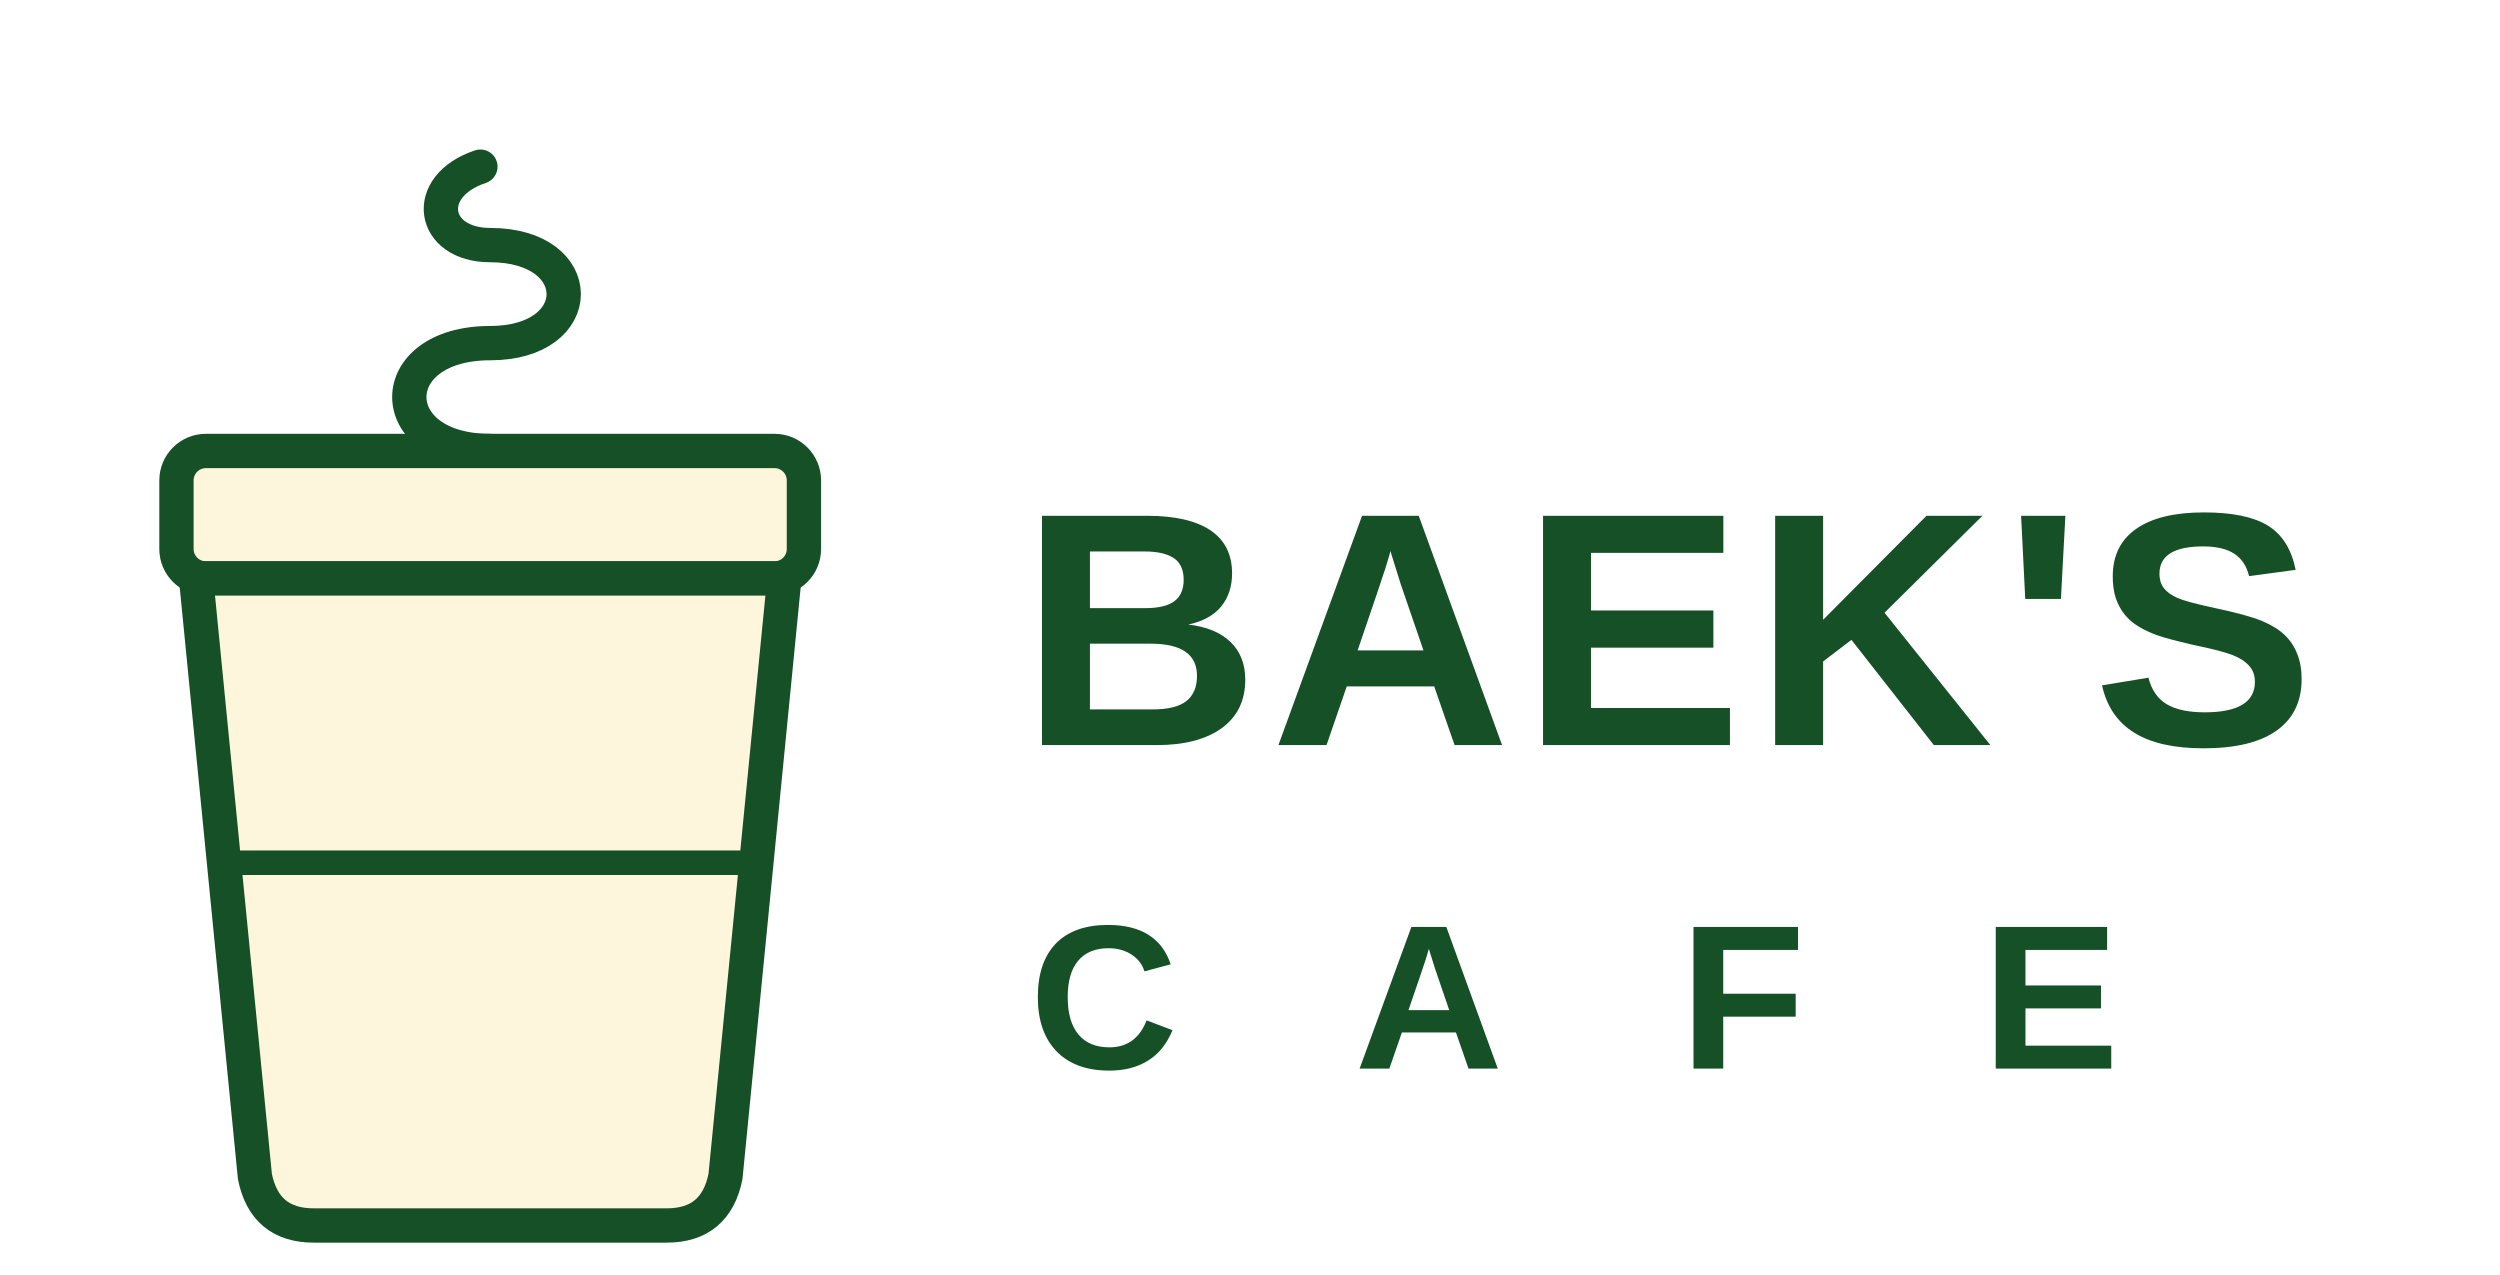
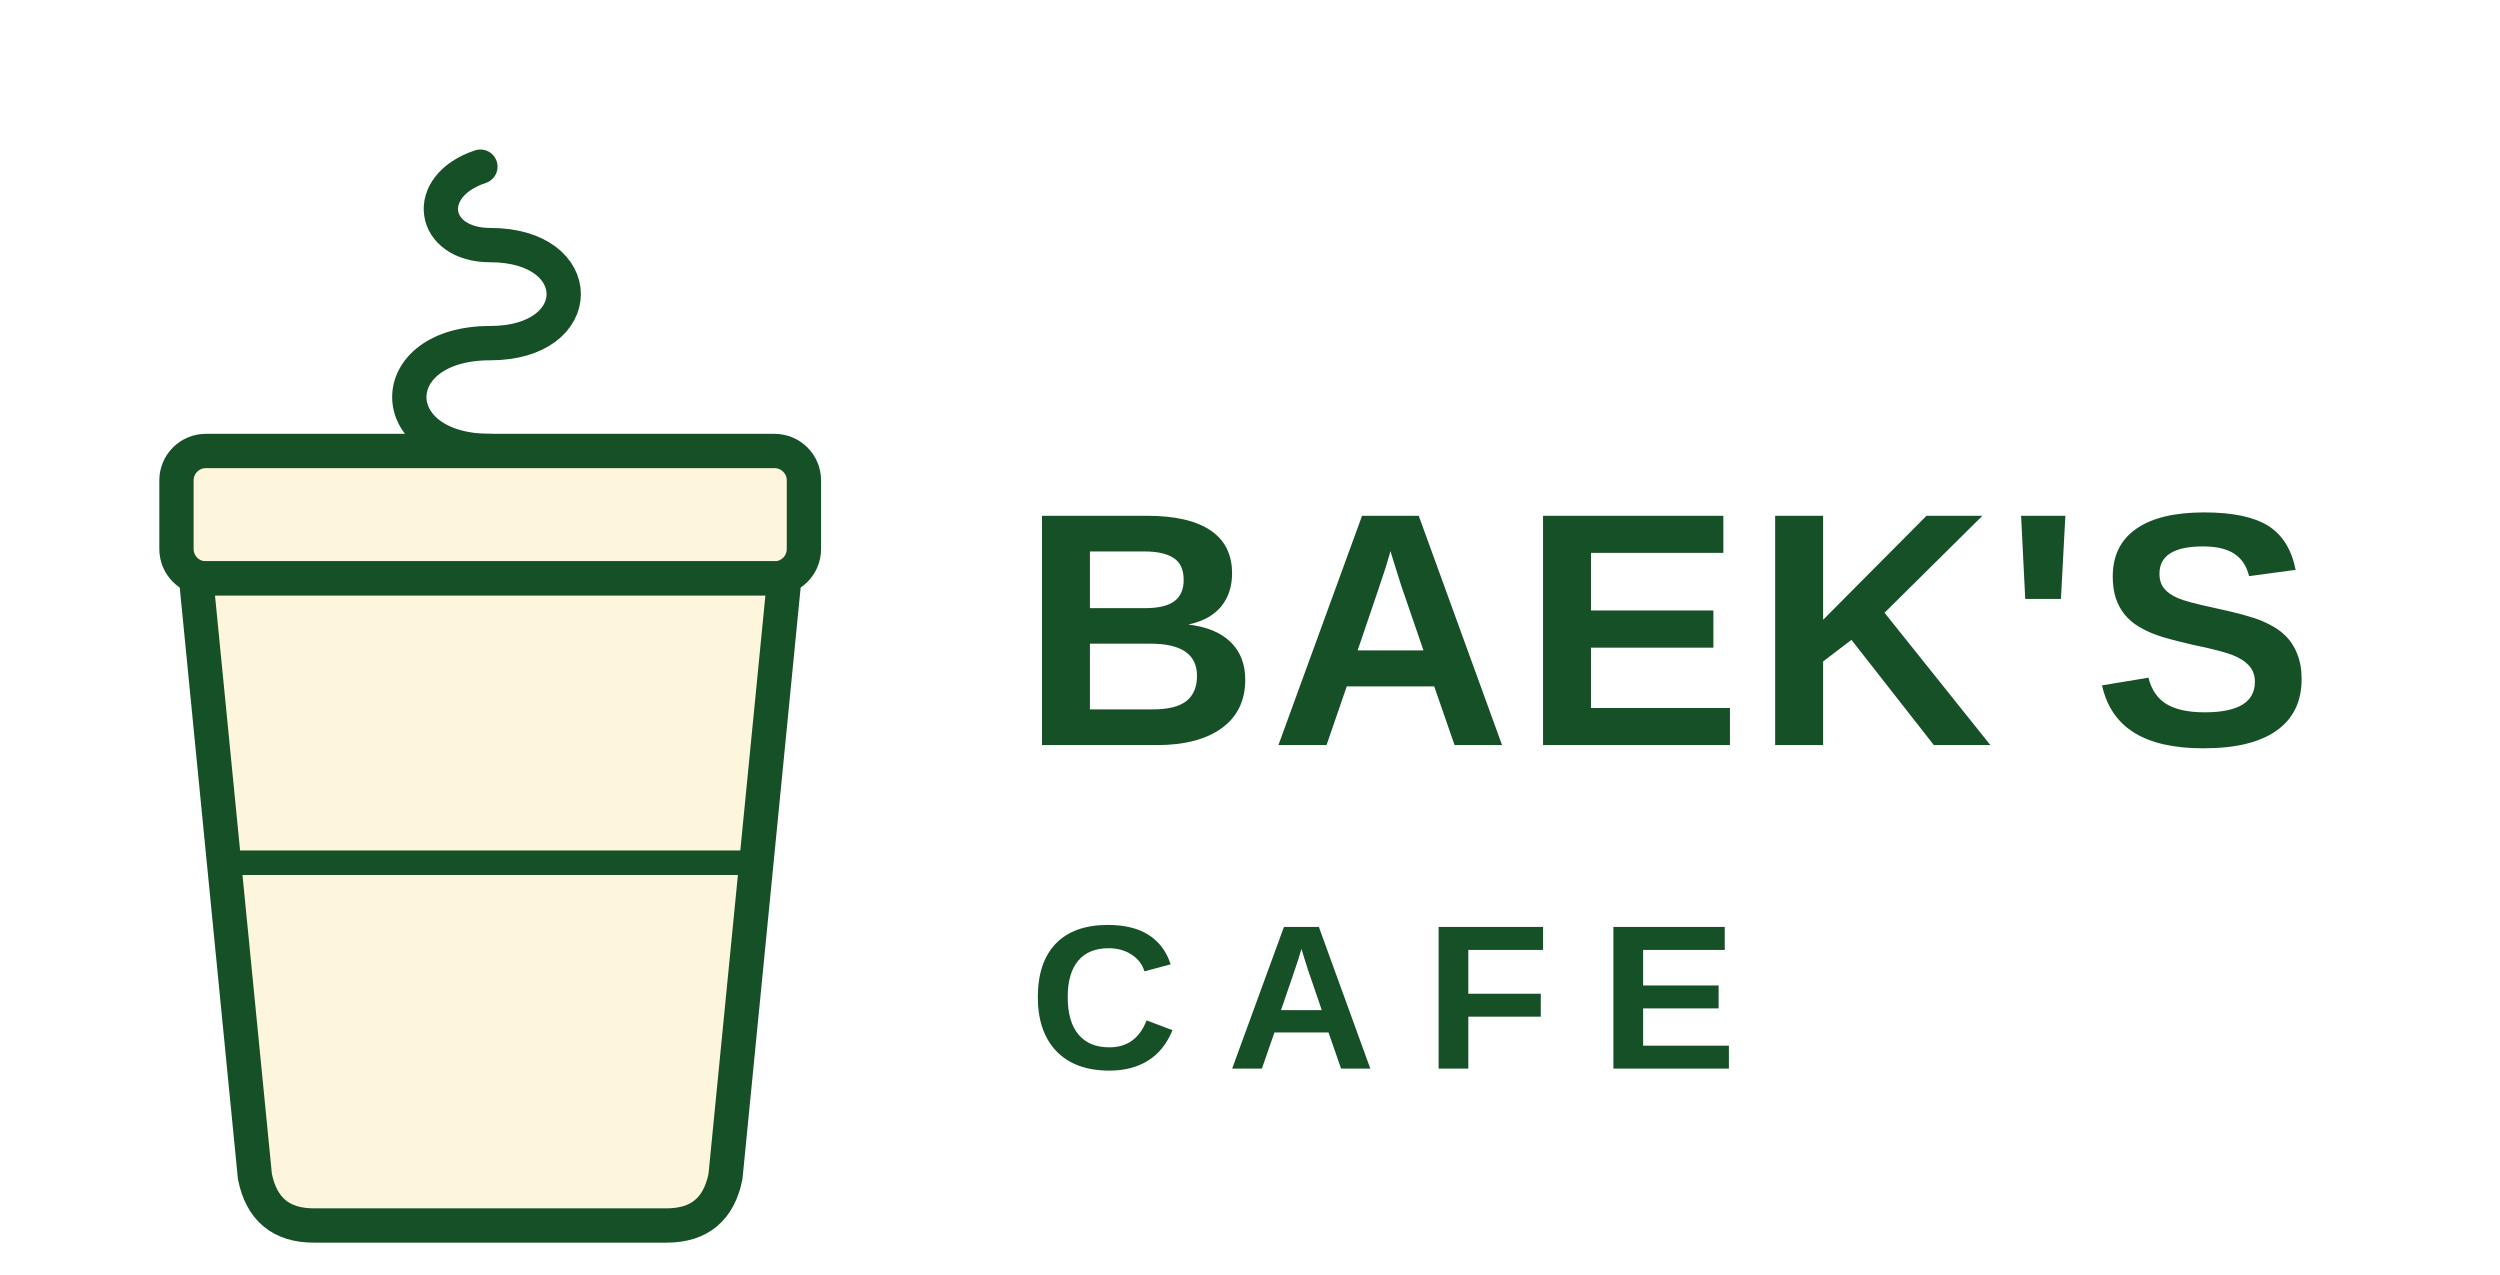
<svg xmlns="http://www.w3.org/2000/svg" width="255" height="130" viewBox="0 0 255 130" role="img" aria-label="Baek's Cafe">
  <style>
        .lg-ink { fill: #165027; }
        .lg-stroke { stroke: #165027; }
        .lg-cream { fill: #FDF6DC; }
        @media (prefers-color-scheme: dark) {
        .lg-ink { fill: #FDF6DC; }
        .lg-stroke { stroke: #FDF6DC; }
        .lg-cream { fill: none; }
        }
    </style>
  <path class="lg-stroke" d="M50,46 C39,46 39,35 50,35 C60,35 60,25 50,25 C44,25 43,19 49,17" fill="none" stroke-width="3.5" stroke-linecap="round" />
  <rect class="lg-cream lg-stroke" x="18" y="46" width="64" height="13" rx="3" stroke-width="3.5" />
  <path class="lg-cream lg-stroke" d="M20,59 L80,59 L74,120 Q73,125 68,125 L32,125 Q27,125 26,120 Z" stroke-width="3.5" stroke-linejoin="round" />
  <path class="lg-stroke" d="M24,88 L76,88" fill="none" stroke-width="2.5" stroke-linecap="round" />
  <text class="lg-ink" x="104" y="76" font-family="'Helvetica Neue', Arial, sans-serif" font-weight="600" font-size="34" letter-spacing="1">BAEK'S
    </text>
-   <text class="lg-ink" x="105" y="109" font-family="'Helvetica Neue', Arial, sans-serif" font-weight="600" font-size="21" letter-spacing="18">CAFE
+   <text class="lg-ink" x="105" y="109" font-family="'Helvetica Neue', Arial, sans-serif" font-weight="600" font-size="21" letter-spacing="5">CAFE
    </text>
</svg>
